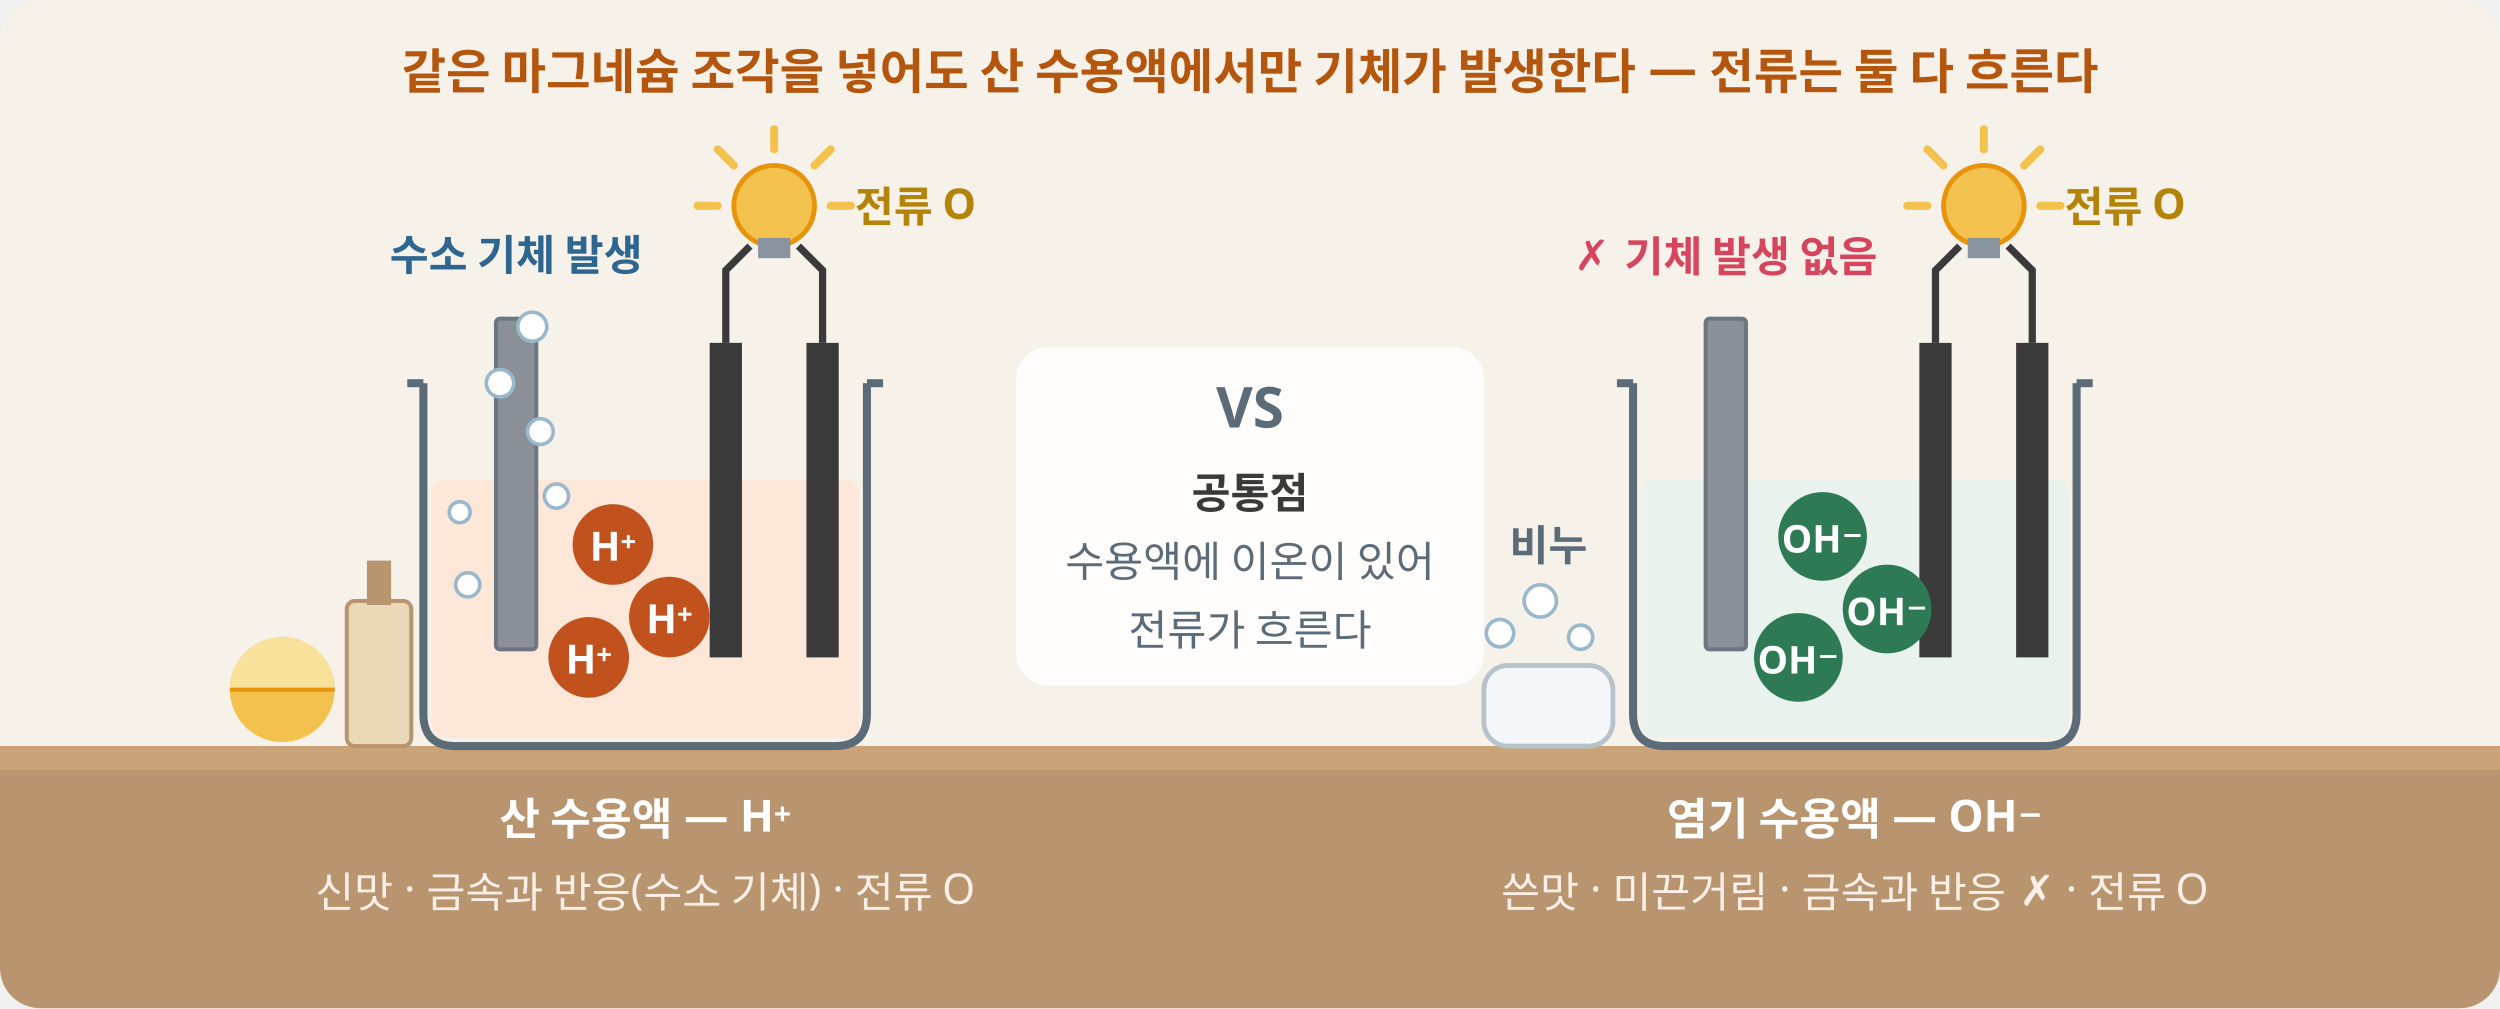
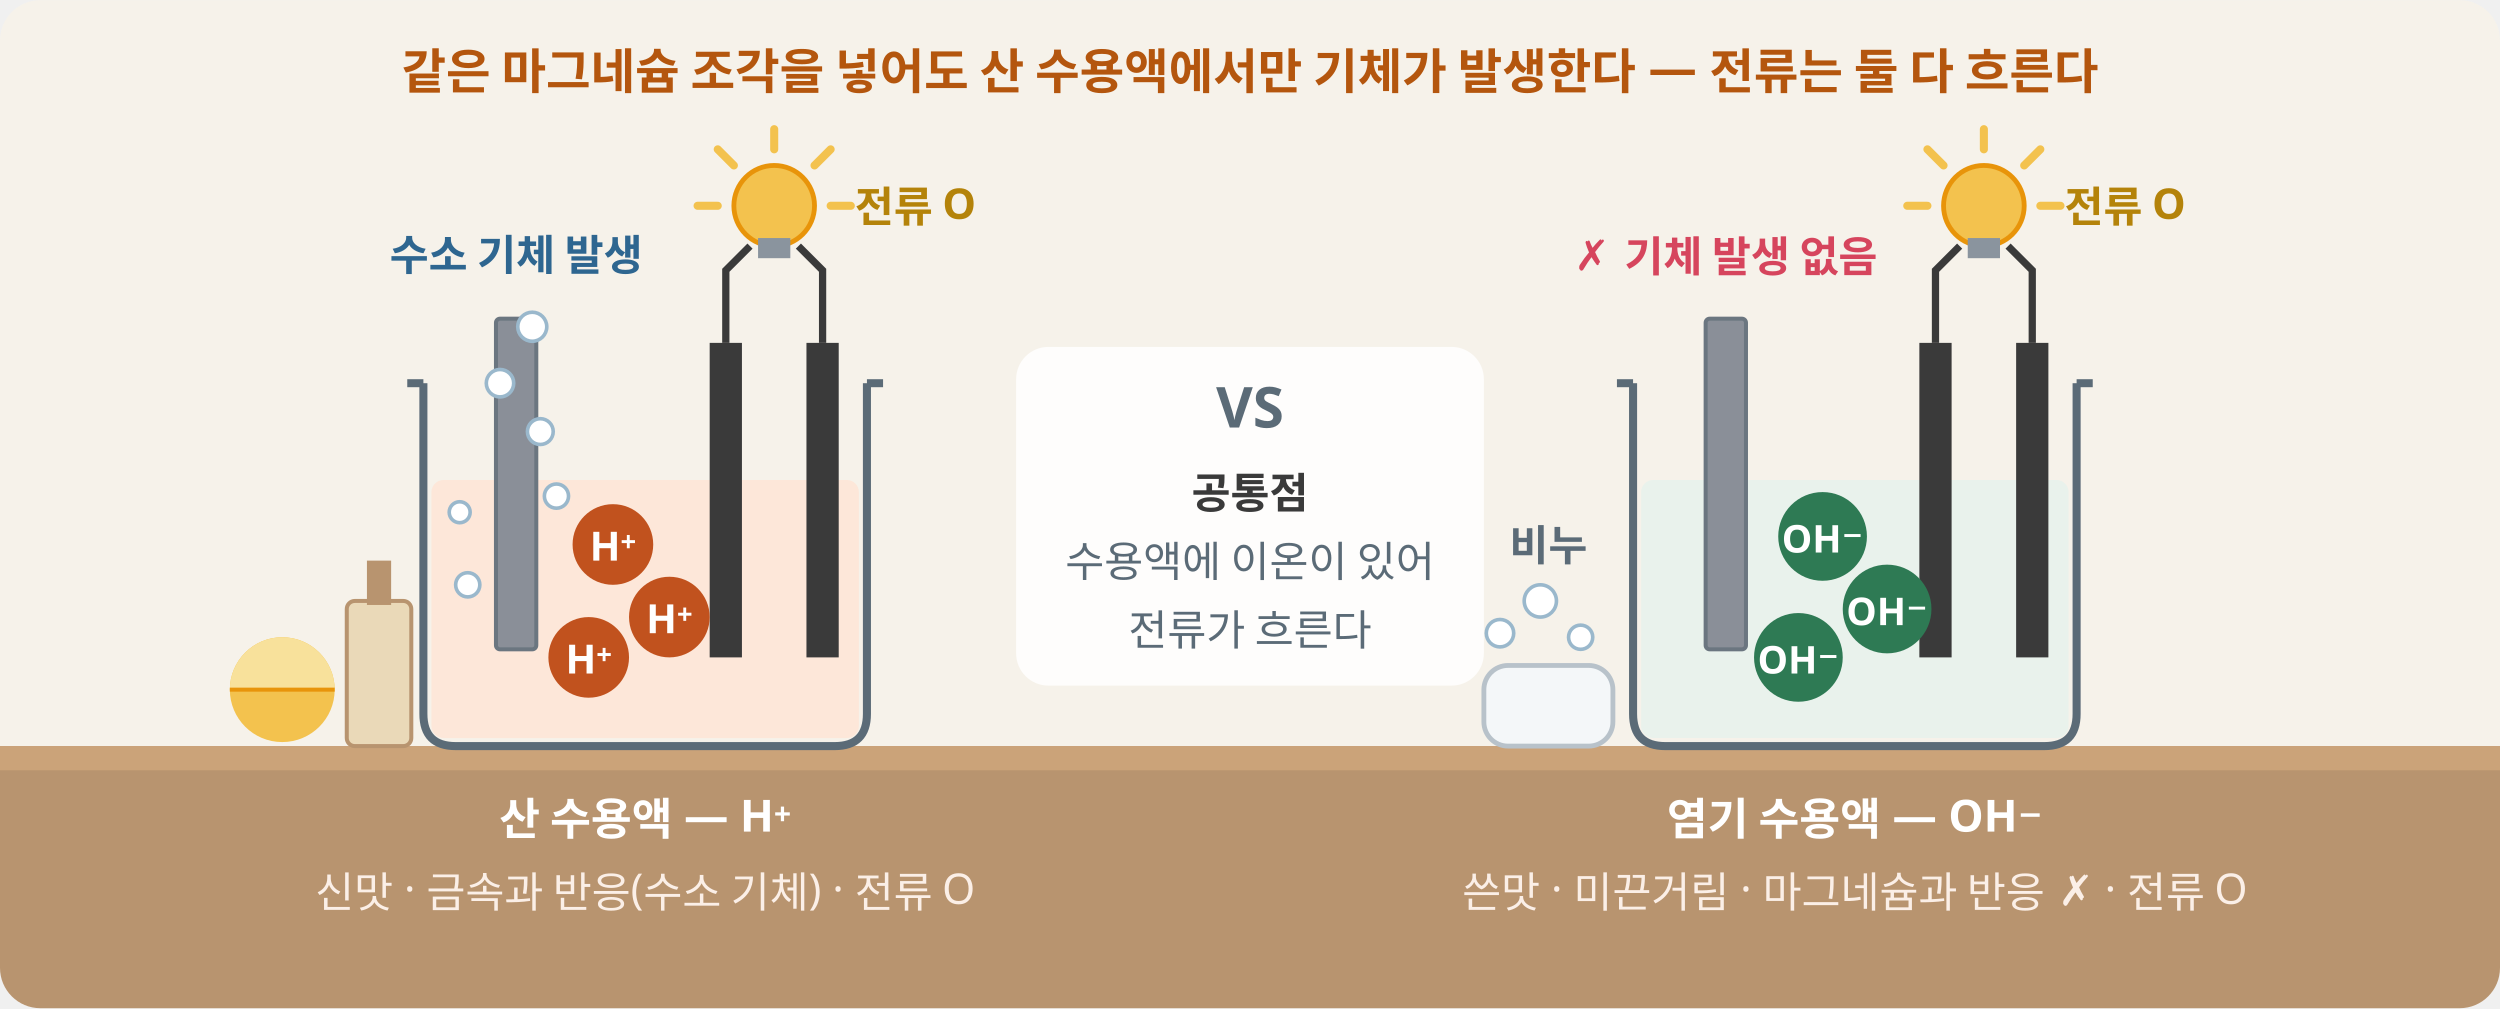
<svg width="600" height="242" viewBox="0 0 620 250" font-family="PC Sans">
  <defs>
    <clipPath id="f2c-2104-02">
      <rect width="620" height="250" rx="10" />
    </clipPath>
  </defs>
  <g clip-path="url(#f2c-2104-02)">
    <rect width="620" height="250" fill="#F6F2EA" />
    <rect y="185" width="620" height="65" fill="#B8946F" />
    <rect y="185" width="620" height="6" fill="#CBA379" />
  </g>
  <text x="310" y="22" text-anchor="middle" font-size="12" font-weight="900" fill="#B4560E">같은 마그네슘 조각을 넣어도 산 수용액에서만 기체가 발생한다 — 전류는 둘 다 흐른다</text>
  <g transform="translate(160,185)">
    <rect x="-53" y="-66" width="106" height="64" rx="3" fill="#FDE7D9" />
    <rect x="-37" y="-106" width="10" height="82" rx="1" fill="#8A8F98" stroke="#6B7680" stroke-width="1" />
    <rect x="16" y="-100" width="8" height="78" fill="#3A3A3A" />
    <rect x="40" y="-100" width="8" height="78" fill="#3A3A3A" />
    <path d="M20,-100 L20,-118 L26,-124 M44,-100 L44,-118 L38,-124" fill="none" stroke="#3A3A3A" stroke-width="1.8" />
    <g font-size="10" font-weight="800" fill="#fff" text-anchor="middle">
      <circle cx="-14" cy="-22" r="10" fill="#C1521E" />
      <text x="-14" y="-18">H<tspan dy="-0.34em" font-size="68%">+</tspan>
      </text>
      <circle cx="-8" cy="-50" r="10" fill="#C1521E" />
      <text x="-8" y="-46">H<tspan dy="-0.34em" font-size="68%">+</tspan>
      </text>
      <circle cx="6" cy="-32" r="10" fill="#C1521E" />
      <text x="6" y="-28">H<tspan dy="-0.34em" font-size="68%">+</tspan>
      </text>
    </g>
    <g fill="#fff" stroke="#9AB8CC" stroke-width="0.9">
      <circle cx="-44" cy="-40" r="3" />
      <circle cx="-22" cy="-62" r="3" />
      <circle cx="-46" cy="-58" r="2.6" />
      <circle cx="-26" cy="-78" r="3.2" />
      <circle cx="-36" cy="-90" r="3.4" />
      <circle cx="-28" cy="-104" r="3.6" />
    </g>
    <path d="M-55,-90 L-55,-8 Q-55,0 -47,0 L47,0 Q55,0 55,-8 L55,-90 M-59,-90 L-55,-90 M55,-90 L59,-90" fill="none" stroke="#5B6B77" stroke-width="2" />
    <g transform="translate(32,-134)">
      <g stroke="#F3C24E" stroke-width="2" stroke-linecap="round">
        <line y1="-14" y2="-19" />
        <line x1="14" x2="19" />
        <line x1="-14" x2="-19" />
        <line x1="10" y1="-10" x2="14" y2="-14" />
        <line x1="-10" y1="-10" x2="-14" y2="-14" />
      </g>
      <circle r="10" fill="#F3C24E" stroke="#E8940A" stroke-width="1.2" />
      <rect x="-4" y="8" width="8" height="5" fill="#8A949E" />
    </g>
    <text x="-32" y="-118" text-anchor="middle" font-size="10.5" font-weight="800" fill="#2E6690">수소 기체 발생</text>
    <text x="52" y="-130" font-size="10.5" font-weight="800" fill="#B4830A">전류 O</text>
    <g transform="translate(-90,-14)">
      <circle r="13" fill="#F3C24E" />
      <path d="M-13,0 a13,13 0 0,1 26,0 z" fill="#F8E19B" />
      <line x1="-13" y1="0" x2="13" y2="0" stroke="#E8940A" stroke-width="1" />
    </g>
    <rect x="-74" y="-36" width="16" height="36" rx="2" fill="#EAD9B8" stroke="#B8946F" stroke-width="1" />
    <rect x="-69" y="-46" width="6" height="11" fill="#B8946F" />
  </g>
  <g transform="translate(460,185)">
    <rect x="-53" y="-66" width="106" height="64" rx="3" fill="#E9F2EC" />
    <rect x="-37" y="-106" width="10" height="82" rx="1" fill="#8A8F98" stroke="#6B7680" stroke-width="1" />
    <rect x="16" y="-100" width="8" height="78" fill="#3A3A3A" />
    <rect x="40" y="-100" width="8" height="78" fill="#3A3A3A" />
    <path d="M20,-100 L20,-118 L26,-124 M44,-100 L44,-118 L38,-124" fill="none" stroke="#3A3A3A" stroke-width="1.8" />
    <g font-size="9.5" font-weight="800" fill="#fff" text-anchor="middle">
      <circle cx="-14" cy="-22" r="11" fill="#2E7A54" />
      <text x="-14" y="-18">OH<tspan dy="-0.34em" font-size="68%">−</tspan>
      </text>
      <circle cx="-8" cy="-52" r="11" fill="#2E7A54" />
      <text x="-8" y="-48">OH<tspan dy="-0.34em" font-size="68%">−</tspan>
      </text>
      <circle cx="8" cy="-34" r="11" fill="#2E7A54" />
      <text x="8" y="-30">OH<tspan dy="-0.34em" font-size="68%">−</tspan>
      </text>
    </g>
    <path d="M-55,-90 L-55,-8 Q-55,0 -47,0 L47,0 Q55,0 55,-8 L55,-90 M-59,-90 L-55,-90 M55,-90 L59,-90" fill="none" stroke="#5B6B77" stroke-width="2" />
    <g transform="translate(32,-134)">
      <g stroke="#F3C24E" stroke-width="2" stroke-linecap="round">
        <line y1="-14" y2="-19" />
        <line x1="14" x2="19" />
        <line x1="-14" x2="-19" />
        <line x1="10" y1="-10" x2="14" y2="-14" />
        <line x1="-10" y1="-10" x2="-14" y2="-14" />
      </g>
      <circle r="10" fill="#F3C24E" stroke="#E8940A" stroke-width="1.2" />
      <rect x="-4" y="8" width="8" height="5" fill="#8A949E" />
    </g>
    <text x="-32" y="-118" text-anchor="middle" font-size="10.5" font-weight="800" fill="#D6455D">✗ 기체 발생 없음</text>
    <text x="52" y="-130" font-size="10.5" font-weight="800" fill="#B4830A">전류 O</text>
    <rect x="-92" y="-20" width="32" height="20" rx="6" fill="#F4F7F9" stroke="#B8C2CA" stroke-width="1.2" />
    <g fill="#fff" stroke="#9AB8CC" stroke-width="0.9">
      <circle cx="-88" cy="-28" r="3.4" />
      <circle cx="-78" cy="-36" r="4" />
      <circle cx="-68" cy="-27" r="3" />
    </g>
    <text x="-76" y="-46" text-anchor="middle" font-size="10.5" font-weight="700" fill="#5B6B77">비누</text>
  </g>
  <rect x="252" y="86" width="116" height="84" rx="8" fill="#fff" opacity="0.85" />
  <text x="310" y="106" text-anchor="middle" font-size="14" font-weight="900" fill="#5B6B77">VS</text>
  <text x="310" y="126" text-anchor="middle" font-size="10.5" font-weight="900" fill="#3A3A3A">공통점</text>
  <text x="310" y="143" text-anchor="middle" font-size="10.5" fill="#5B6B77">수용액에 이온이 있어</text>
  <text x="310" y="160" text-anchor="middle" font-size="10.5" fill="#5B6B77">전류가 흐른다</text>
  <g text-anchor="middle">
    <text x="160" y="207" font-size="11" font-weight="900" fill="#fff">산 수용액 — H<tspan dy="-0.34em" font-size="68%">+</tspan>
    </text>
    <text x="160" y="225" font-size="10.5" fill="#FBEFE7">신맛 · 금속과 반응(수소 기체) · 전류 O</text>
    <text x="460" y="207" font-size="11" font-weight="900" fill="#fff">염기 수용액 — OH<tspan dy="-0.34em" font-size="68%">−</tspan>
    </text>
-     <text x="460" y="225" font-size="10.5" fill="#FBEFE7">쓴맛 · 미끈거림 · 금속과 반응 ✗ · 전류 O</text>
+     <text x="460" y="225" font-size="10.5" fill="#FBEFE7">쓴맛 · 미끈거림 · 마그네슘과 반응 ✗ · 전류 O</text>
  </g>
</svg>
